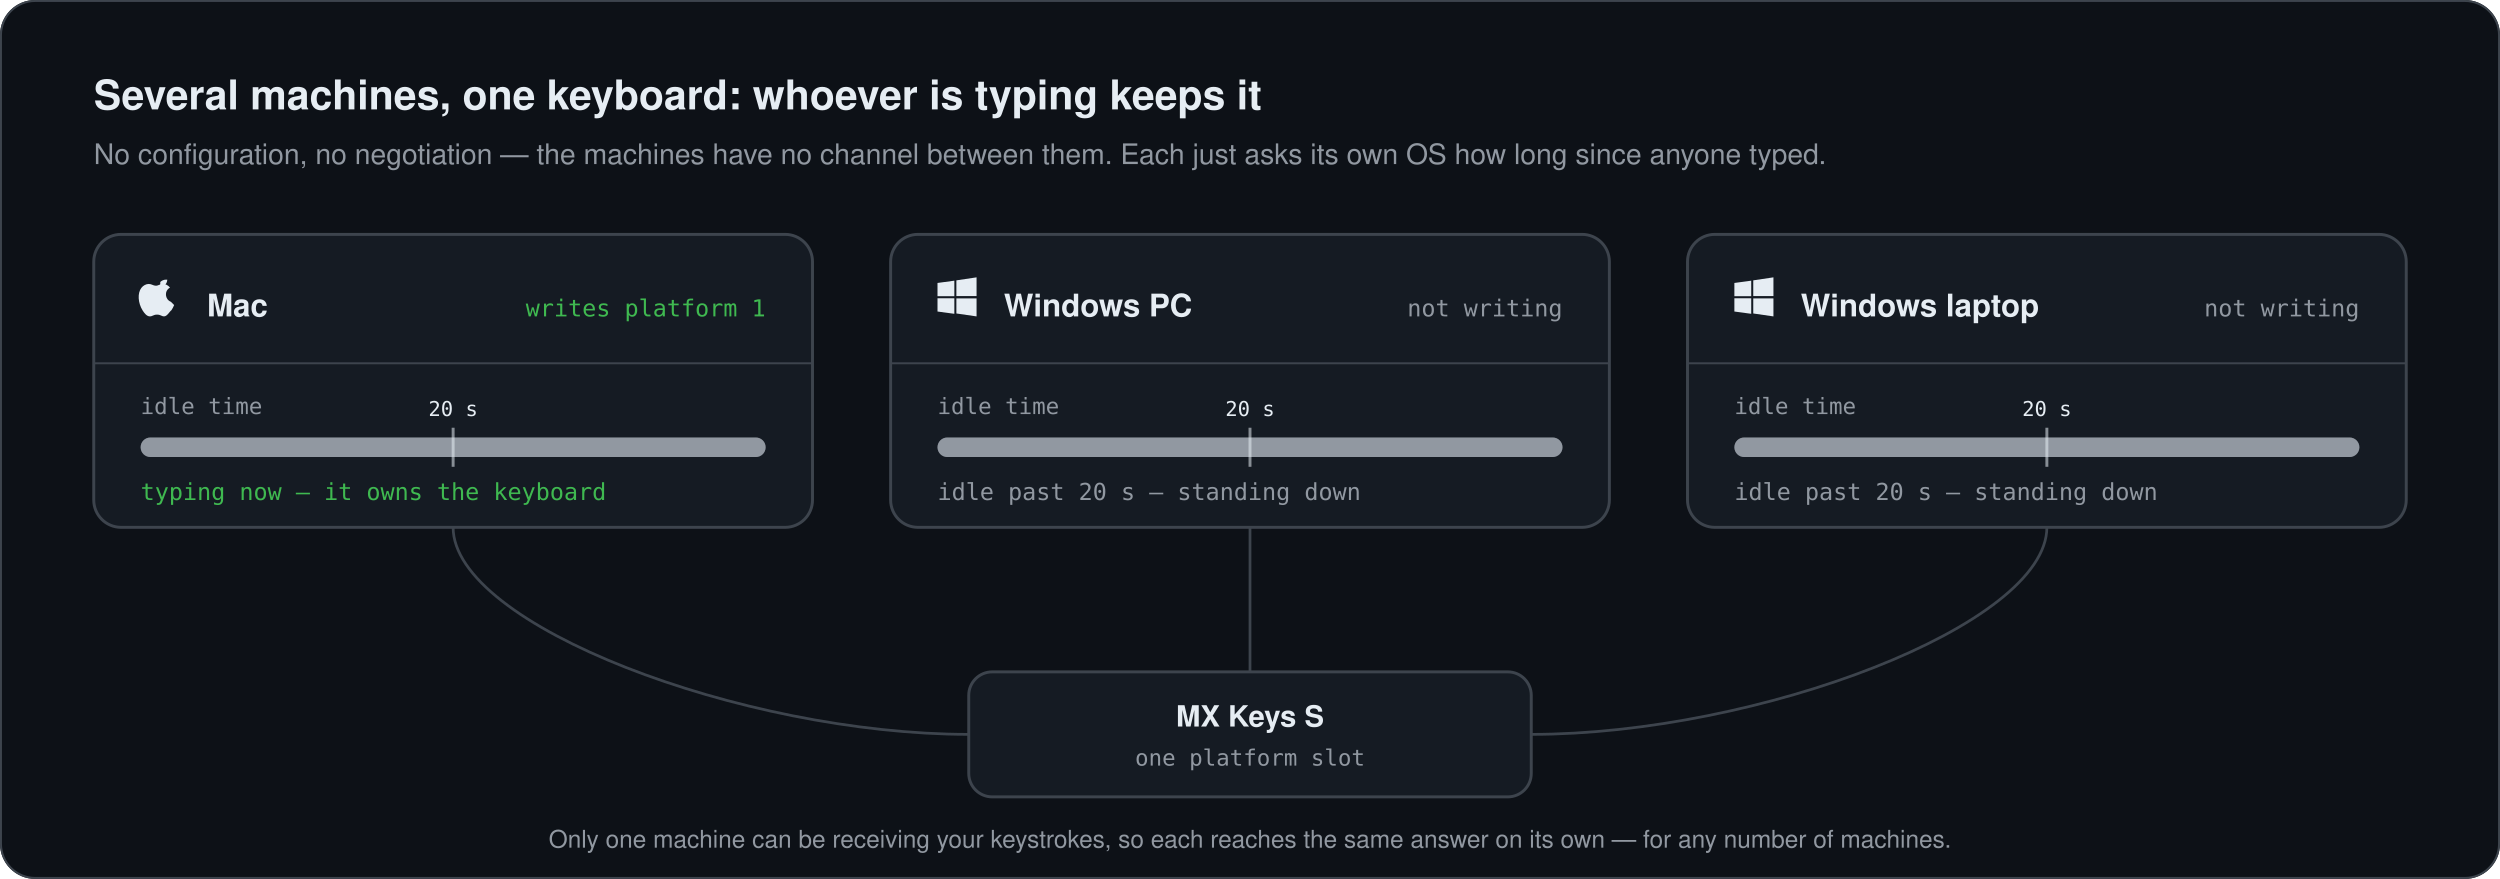
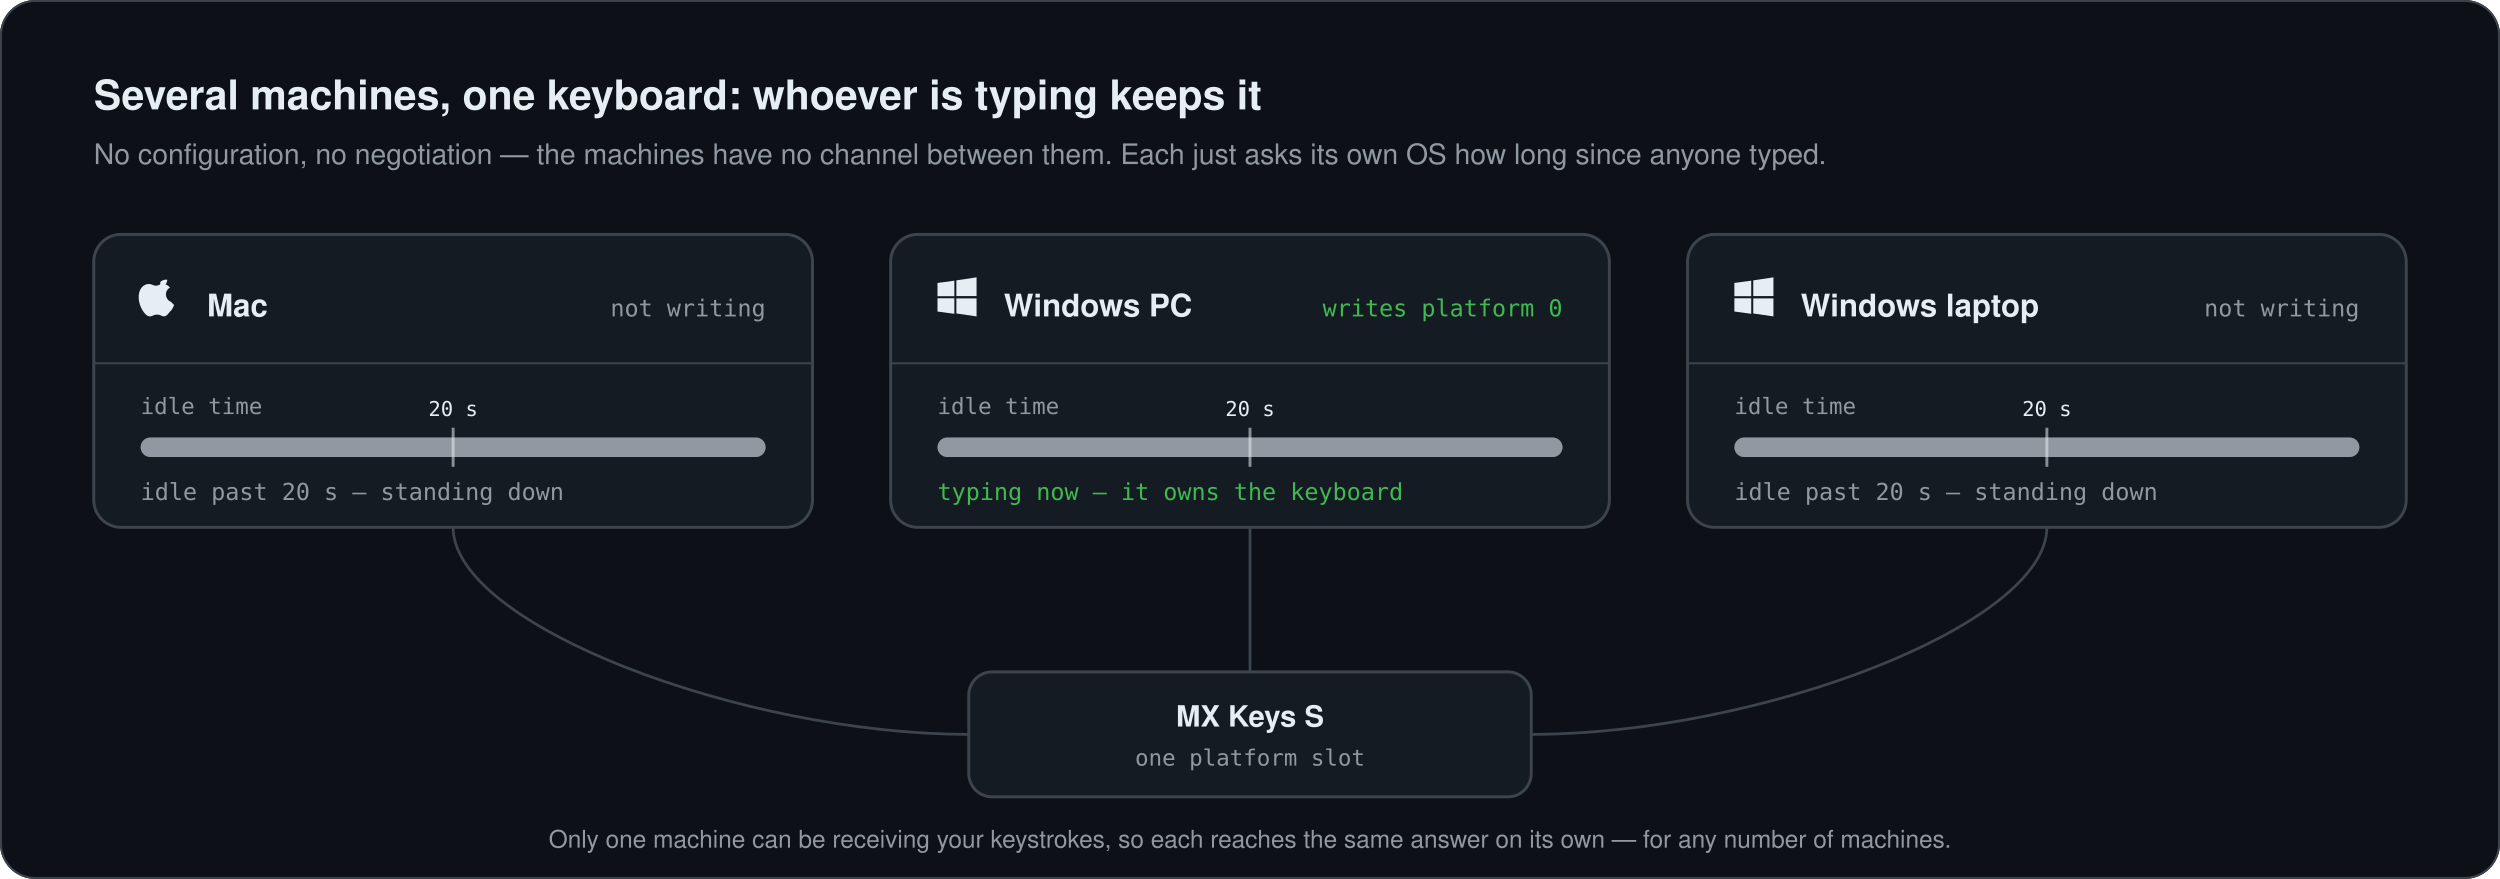
<svg xmlns="http://www.w3.org/2000/svg" viewBox="0 0 1280 450" width="1280" height="450" role="img" aria-labelledby="arbt arbd">
  <style>@keyframes pkt{to{stroke-dashoffset:-52}}.p{animation:pkt 0.8s linear infinite}@keyframes ownMac{0%{opacity:1}57.778%{opacity:1}59.444%{opacity:0}100%{opacity:0}}.ownMac{animation:ownMac 18s linear infinite}@keyframes yieldMac{0%{opacity:0}56.111%{opacity:0}57.778%{opacity:1}100%{opacity:1}}.yieldMac{animation:yieldMac 18s linear infinite}@keyframes ownPC{0%{opacity:0}44.444%{opacity:0}46.111%{opacity:1}100%{opacity:1}}.ownPC{animation:ownPC 18s linear infinite}@keyframes yieldPC{0%{opacity:1}46.111%{opacity:1}47.778%{opacity:0}100%{opacity:0}}.yieldPC{animation:yieldPC 18s linear infinite}@keyframes flowMac{0%{opacity:0}1.667%{opacity:0}3.333%{opacity:1}57.778%{opacity:1}59.444%{opacity:0}100%{opacity:0}}.flowMac{animation:flowMac 18s linear infinite}@keyframes flowPC{0%{opacity:0}46.111%{opacity:0}47.778%{opacity:1}98.889%{opacity:1}100%{opacity:0}}.flowPC{animation:flowPC 18s linear infinite}@keyframes barMac{0%{width:10px;fill:#3fb950}11.111%{width:24px}22.222%{width:12px}33.333%{width:26px}44.444%{width:14px;fill:#3fb950}57.778%{width:160px;fill:#3fb950}59.722%{fill:#9198a1}72.222%{width:320px;fill:#9198a1}100%{width:320px;fill:#9198a1}}@keyframes barPC{0%{width:320px;fill:#9198a1}44.444%{width:320px;fill:#9198a1}46.111%{width:12px;fill:#3fb950}61.111%{width:26px}77.778%{width:13px}100%{width:22px;fill:#3fb950}}.bMac{animation:barMac 18s linear infinite}.bPC{animation:barPC 18s linear infinite}@media (prefers-reduced-motion:reduce){*{animation:none!important}}</style>
  <defs>
    <marker id="arbarrow" viewBox="0 0 10 10" refX="8.5" refY="5" markerWidth="7" markerHeight="7" orient="auto-start-reverse">
      <path d="M0 0 L10 5 L0 10 z" fill="#4493f8" />
    </marker>
  </defs>
  <rect width="1280" height="450" rx="18" fill="#0d1117" />
  <rect x=".5" y=".5" width="1279" height="449" rx="17.5" fill="none" stroke="#3d444d" />
  <text x="48" y="56" fill="#e6edf3" font-family="-apple-system,BlinkMacSystemFont,Segoe UI,Helvetica,Arial,sans-serif" font-size="21" font-weight="700" text-anchor="start" opacity="1.0">Several machines, one keyboard: whoever is typing keeps it</text>
  <text x="48" y="84" fill="#9198a1" font-family="-apple-system,BlinkMacSystemFont,Segoe UI,Helvetica,Arial,sans-serif" font-size="14.5" font-weight="400" text-anchor="start" opacity="1.0">No configuration, no negotiation — the machines have no channel between them. Each just asks its own OS how long since anyone typed.</text>
  <rect x="48" y="120" width="368" height="150" rx="14" fill="#151b23" stroke="#3d444d" stroke-width="1.5" />
  <g transform="translate(72,142) scale(0.8333)">
    <path d="M16.365 1.43c0 1.14-.467 2.24-1.23 3.04-.82.86-2.15 1.52-3.26 1.43-.13-1.1.42-2.271.17-3.02.83-.85 2.27-1.47 3.32-1.45zM20.6 17.02c-.6 1.36-.89 1.97-1.66 3.17-1.081.68-2.6 3.77-4.48 3.79-1.68.01-2.11-1.09-4.38-1.08-2.27.01-2.75 1.1-4.42 1.09-1.88-.02-3.32-1.91-4.4-3.59C-1.7 15.7-2 9.68.44 6.5c1.13-1.5 2.9-2.44 4.57-2.44 1.7 0 2.77 1.09 4.36 1.09 1.55 0 2.49-1.09 4.46-1.09 1.5 0 3.09.82 4.22 2.23-3.71 2.03-3.11 7.33.55 8.73z" fill="#e6edf3" />
  </g>
  <text x="106" y="162" fill="#e6edf3" font-family="-apple-system,BlinkMacSystemFont,Segoe UI,Helvetica,Arial,sans-serif" font-size="16" font-weight="700" text-anchor="start" opacity="1.0">Mac</text>
  <line x1="48" y1="186" x2="416" y2="186" stroke="#3d444d" />
  <text x="72" y="212" fill="#9198a1" font-family="ui-monospace,SFMono-Regular,SF Mono,Menlo,Consolas,monospace" font-size="11.5" font-weight="400" text-anchor="start" opacity="1.0">idle time</text>
  <rect x="72" y="224" width="320" height="10" rx="5" fill="#3d444d" />
  <rect x="72" y="224" width="320" height="10" rx="5" fill="#9198a1" class="bMac" />
  <line x1="232" y1="219" x2="232" y2="239" stroke="#e6edf3" stroke-width="1.5" opacity="0.55" />
  <text x="232" y="213" fill="#e6edf3" font-family="ui-monospace,SFMono-Regular,SF Mono,Menlo,Consolas,monospace" font-size="10.5" font-weight="400" text-anchor="middle" opacity="1.0">20 s</text>
-   <g class="ownMac" opacity="1">
+   <g class="ownMac" opacity="0">
    <text x="72" y="256" fill="#3fb950" font-family="ui-monospace,SFMono-Regular,SF Mono,Menlo,Consolas,monospace" font-size="12" font-weight="400" text-anchor="start" opacity="1.0">typing now — it owns the keyboard</text>
    <text x="392" y="162" fill="#3fb950" font-family="ui-monospace,SFMono-Regular,SF Mono,Menlo,Consolas,monospace" font-size="12" font-weight="400" text-anchor="end" opacity="1.0">writes platform 1</text>
  </g>
-   <g class="yieldMac" opacity="0">
+   <g class="yieldMac" opacity="1">
    <text x="72" y="256" fill="#9198a1" font-family="ui-monospace,SFMono-Regular,SF Mono,Menlo,Consolas,monospace" font-size="12" font-weight="400" text-anchor="start" opacity="1.0">idle past 20 s — standing down</text>
    <text x="392" y="162" fill="#9198a1" font-family="ui-monospace,SFMono-Regular,SF Mono,Menlo,Consolas,monospace" font-size="12" font-weight="400" text-anchor="end" opacity="1.0">not writing</text>
  </g>
  <rect x="456" y="120" width="368" height="150" rx="14" fill="#151b23" stroke="#3d444d" stroke-width="1.5" />
  <g transform="translate(480,142) scale(0.8333)">
    <path d="M0 3.45 10.35 2.05 10.35 11.6 0 11.6z M11.6 1.85 24 0 24 11.5 11.6 11.5z M0 12.85 10.35 12.85 10.35 22.4 0 21z M11.6 12.95 24 12.95 24 24 11.6 22.2z" fill="#e6edf3" />
  </g>
  <text x="514" y="162" fill="#e6edf3" font-family="-apple-system,BlinkMacSystemFont,Segoe UI,Helvetica,Arial,sans-serif" font-size="16" font-weight="700" text-anchor="start" opacity="1.0">Windows PC</text>
  <line x1="456" y1="186" x2="824" y2="186" stroke="#3d444d" />
  <text x="480" y="212" fill="#9198a1" font-family="ui-monospace,SFMono-Regular,SF Mono,Menlo,Consolas,monospace" font-size="11.5" font-weight="400" text-anchor="start" opacity="1.0">idle time</text>
  <rect x="480" y="224" width="320" height="10" rx="5" fill="#3d444d" />
  <rect x="480" y="224" width="320" height="10" rx="5" fill="#9198a1" class="bPC" />
  <line x1="640" y1="219" x2="640" y2="239" stroke="#e6edf3" stroke-width="1.5" opacity="0.55" />
  <text x="640" y="213" fill="#e6edf3" font-family="ui-monospace,SFMono-Regular,SF Mono,Menlo,Consolas,monospace" font-size="10.5" font-weight="400" text-anchor="middle" opacity="1.0">20 s</text>
-   <g class="ownPC" opacity="0">
+   <g class="ownPC" opacity="1">
    <text x="480" y="256" fill="#3fb950" font-family="ui-monospace,SFMono-Regular,SF Mono,Menlo,Consolas,monospace" font-size="12" font-weight="400" text-anchor="start" opacity="1.0">typing now — it owns the keyboard</text>
    <text x="800" y="162" fill="#3fb950" font-family="ui-monospace,SFMono-Regular,SF Mono,Menlo,Consolas,monospace" font-size="12" font-weight="400" text-anchor="end" opacity="1.0">writes platform 0</text>
  </g>
-   <g class="yieldPC" opacity="1">
+   <g class="yieldPC" opacity="0">
    <text x="480" y="256" fill="#9198a1" font-family="ui-monospace,SFMono-Regular,SF Mono,Menlo,Consolas,monospace" font-size="12" font-weight="400" text-anchor="start" opacity="1.0">idle past 20 s — standing down</text>
    <text x="800" y="162" fill="#9198a1" font-family="ui-monospace,SFMono-Regular,SF Mono,Menlo,Consolas,monospace" font-size="12" font-weight="400" text-anchor="end" opacity="1.0">not writing</text>
  </g>
  <rect x="864" y="120" width="368" height="150" rx="14" fill="#151b23" stroke="#3d444d" stroke-width="1.5" />
  <g transform="translate(888,142) scale(0.8333)">
    <path d="M0 3.45 10.35 2.05 10.35 11.6 0 11.6z M11.6 1.85 24 0 24 11.5 11.6 11.5z M0 12.85 10.35 12.85 10.35 22.4 0 21z M11.6 12.95 24 12.95 24 24 11.6 22.2z" fill="#e6edf3" />
  </g>
  <text x="922" y="162" fill="#e6edf3" font-family="-apple-system,BlinkMacSystemFont,Segoe UI,Helvetica,Arial,sans-serif" font-size="16" font-weight="700" text-anchor="start" opacity="1.0">Windows laptop</text>
  <line x1="864" y1="186" x2="1232" y2="186" stroke="#3d444d" />
  <text x="888" y="212" fill="#9198a1" font-family="ui-monospace,SFMono-Regular,SF Mono,Menlo,Consolas,monospace" font-size="11.5" font-weight="400" text-anchor="start" opacity="1.0">idle time</text>
  <rect x="888" y="224" width="320" height="10" rx="5" fill="#3d444d" />
  <rect x="888" y="224" width="320" height="10" rx="5" fill="#9198a1" />
  <line x1="1048" y1="219" x2="1048" y2="239" stroke="#e6edf3" stroke-width="1.5" opacity="0.55" />
  <text x="1048" y="213" fill="#e6edf3" font-family="ui-monospace,SFMono-Regular,SF Mono,Menlo,Consolas,monospace" font-size="10.5" font-weight="400" text-anchor="middle" opacity="1.0">20 s</text>
  <g>
    <text x="888" y="256" fill="#9198a1" font-family="ui-monospace,SFMono-Regular,SF Mono,Menlo,Consolas,monospace" font-size="12" font-weight="400" text-anchor="start" opacity="1.0">idle past 20 s — standing down</text>
    <text x="1208" y="162" fill="#9198a1" font-family="ui-monospace,SFMono-Regular,SF Mono,Menlo,Consolas,monospace" font-size="12" font-weight="400" text-anchor="end" opacity="1.0">not writing</text>
  </g>
  <path d="M 232 270 C 232 320 380 376 496 376" fill="none" stroke="#3d444d" stroke-width="1.4" />
  <g class="flowMac" opacity="0">
    <path d="M 232 270 C 232 320 380 376 496 376" fill="none" stroke="#4493f8" stroke-width="3.5" stroke-linecap="round" stroke-dasharray="12 40" class="p" />
  </g>
  <path d="M 640 270 L 640 344" fill="none" stroke="#3d444d" stroke-width="1.4" />
  <g class="flowPC" opacity="0">
    <path d="M 640 270 L 640 344" fill="none" stroke="#4493f8" stroke-width="3.5" stroke-linecap="round" stroke-dasharray="12 40" class="p" />
  </g>
  <path d="M 1048 270 C 1048 320 900 376 784 376" fill="none" stroke="#3d444d" stroke-width="1.4" />
  <rect x="496" y="344" width="288" height="64" rx="12" fill="#151b23" stroke="#3d444d" stroke-width="1.5" />
  <text x="640" y="372" fill="#e6edf3" font-family="-apple-system,BlinkMacSystemFont,Segoe UI,Helvetica,Arial,sans-serif" font-size="15" font-weight="700" text-anchor="middle" opacity="1.0">MX Keys S</text>
  <text x="640" y="392" fill="#9198a1" font-family="ui-monospace,SFMono-Regular,SF Mono,Menlo,Consolas,monospace" font-size="11.5" font-weight="400" text-anchor="middle" opacity="1.0">one platform slot</text>
  <text x="640" y="434" fill="#9198a1" font-family="-apple-system,BlinkMacSystemFont,Segoe UI,Helvetica,Arial,sans-serif" font-size="12.5" font-weight="400" text-anchor="middle" opacity="1.0">Only one machine can be receiving your keystrokes, so each reaches the same answer on its own — for any number of machines.</text>
</svg>
